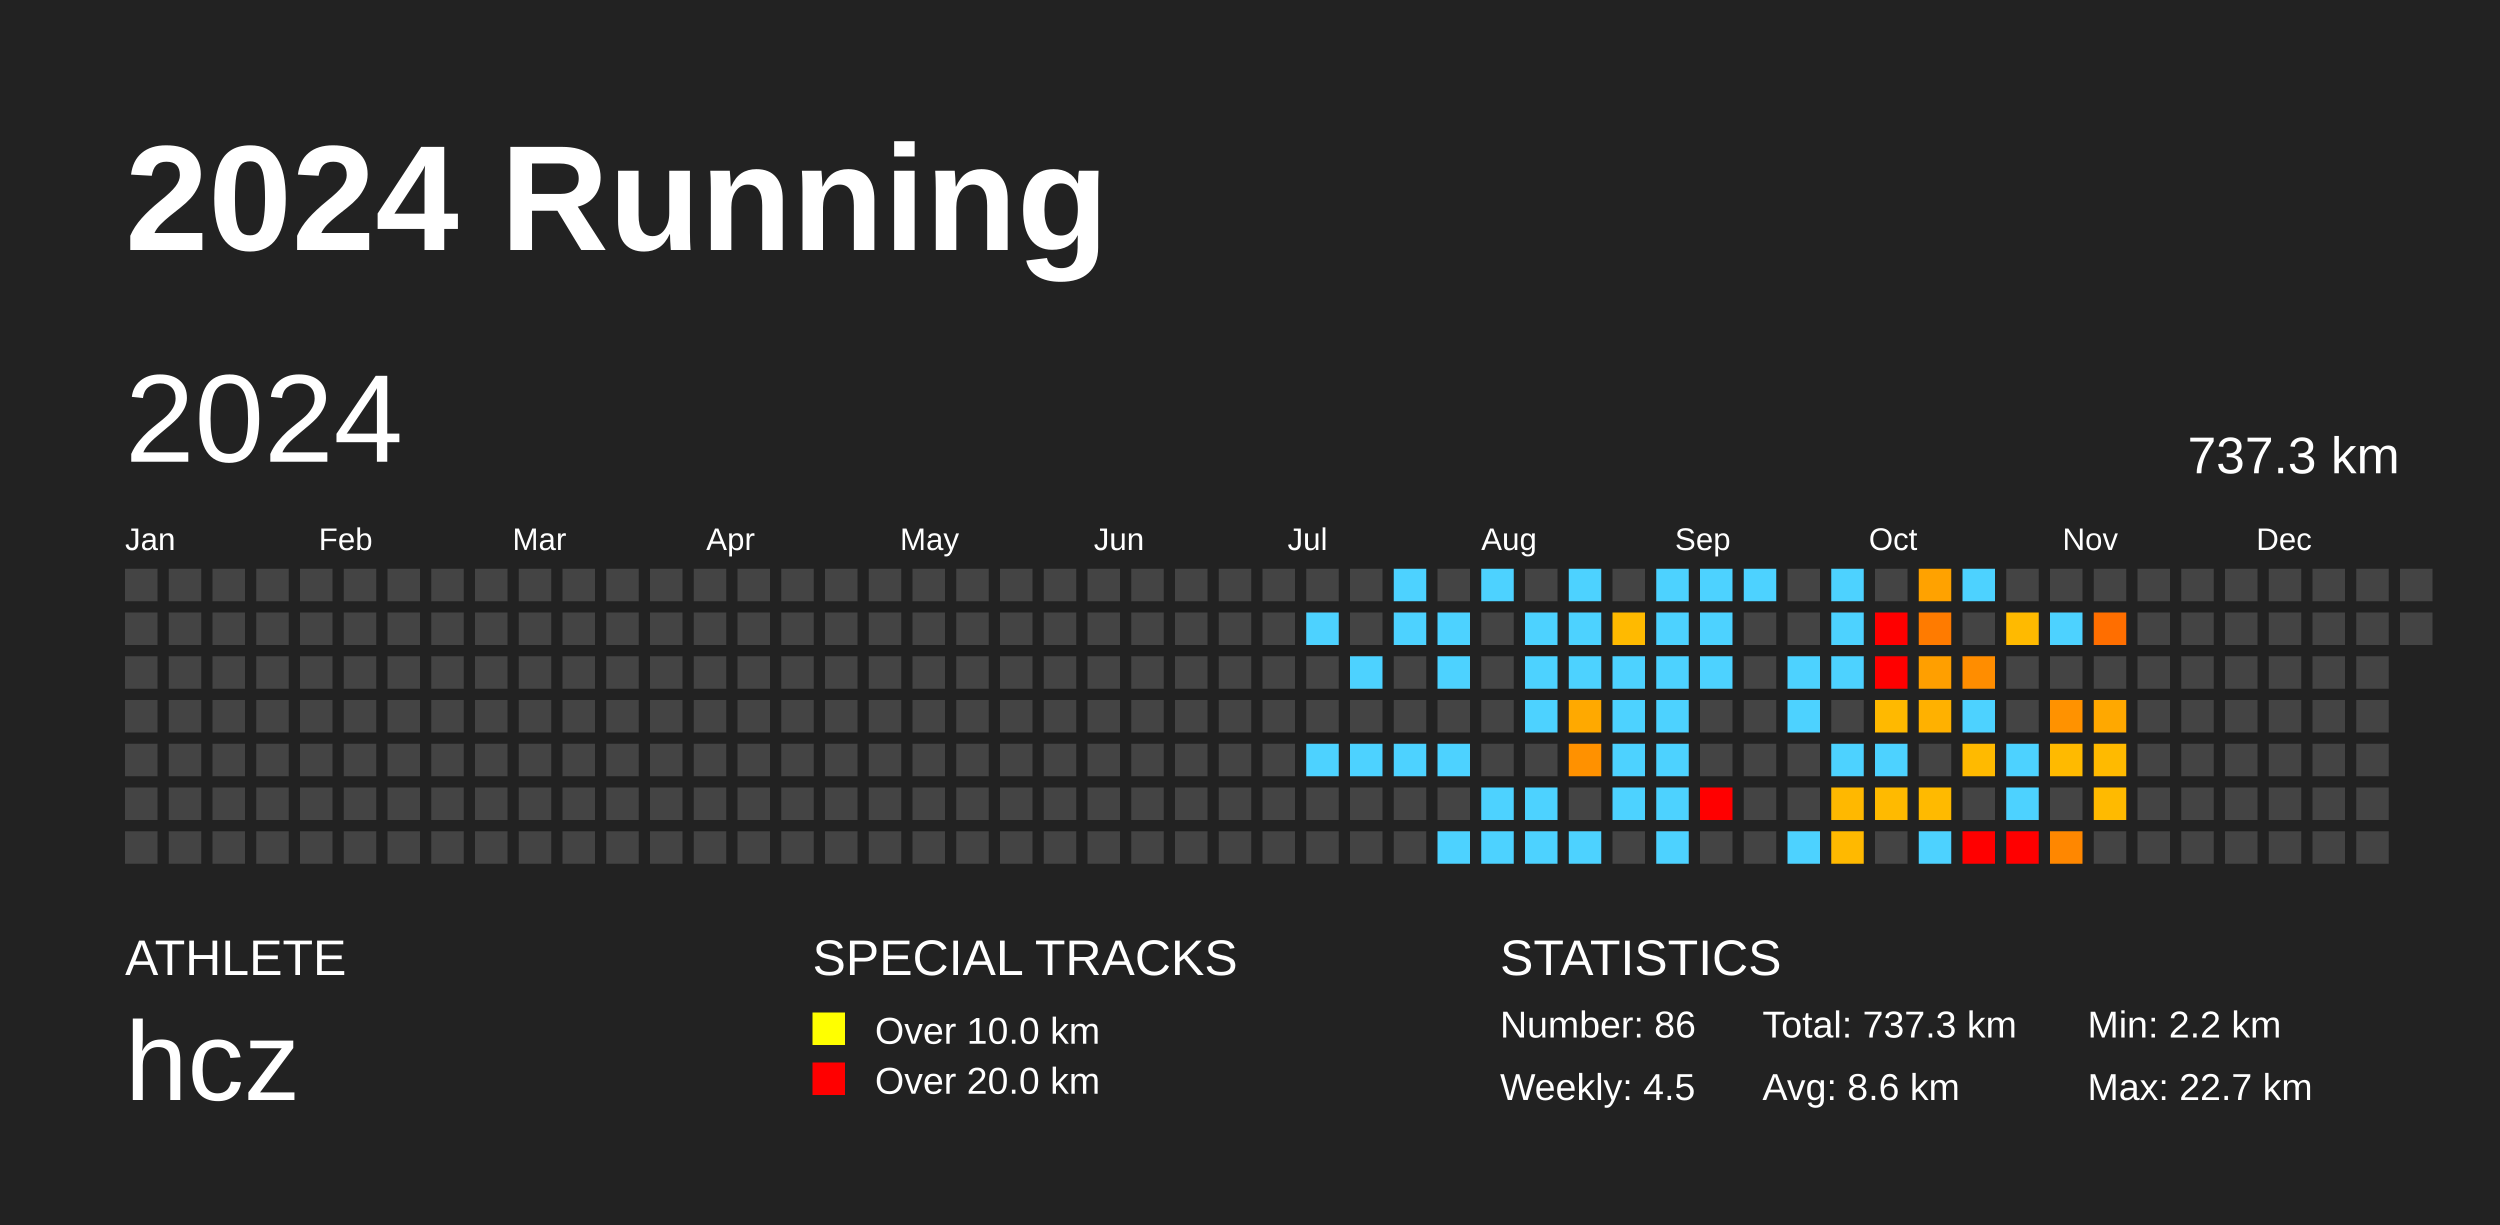
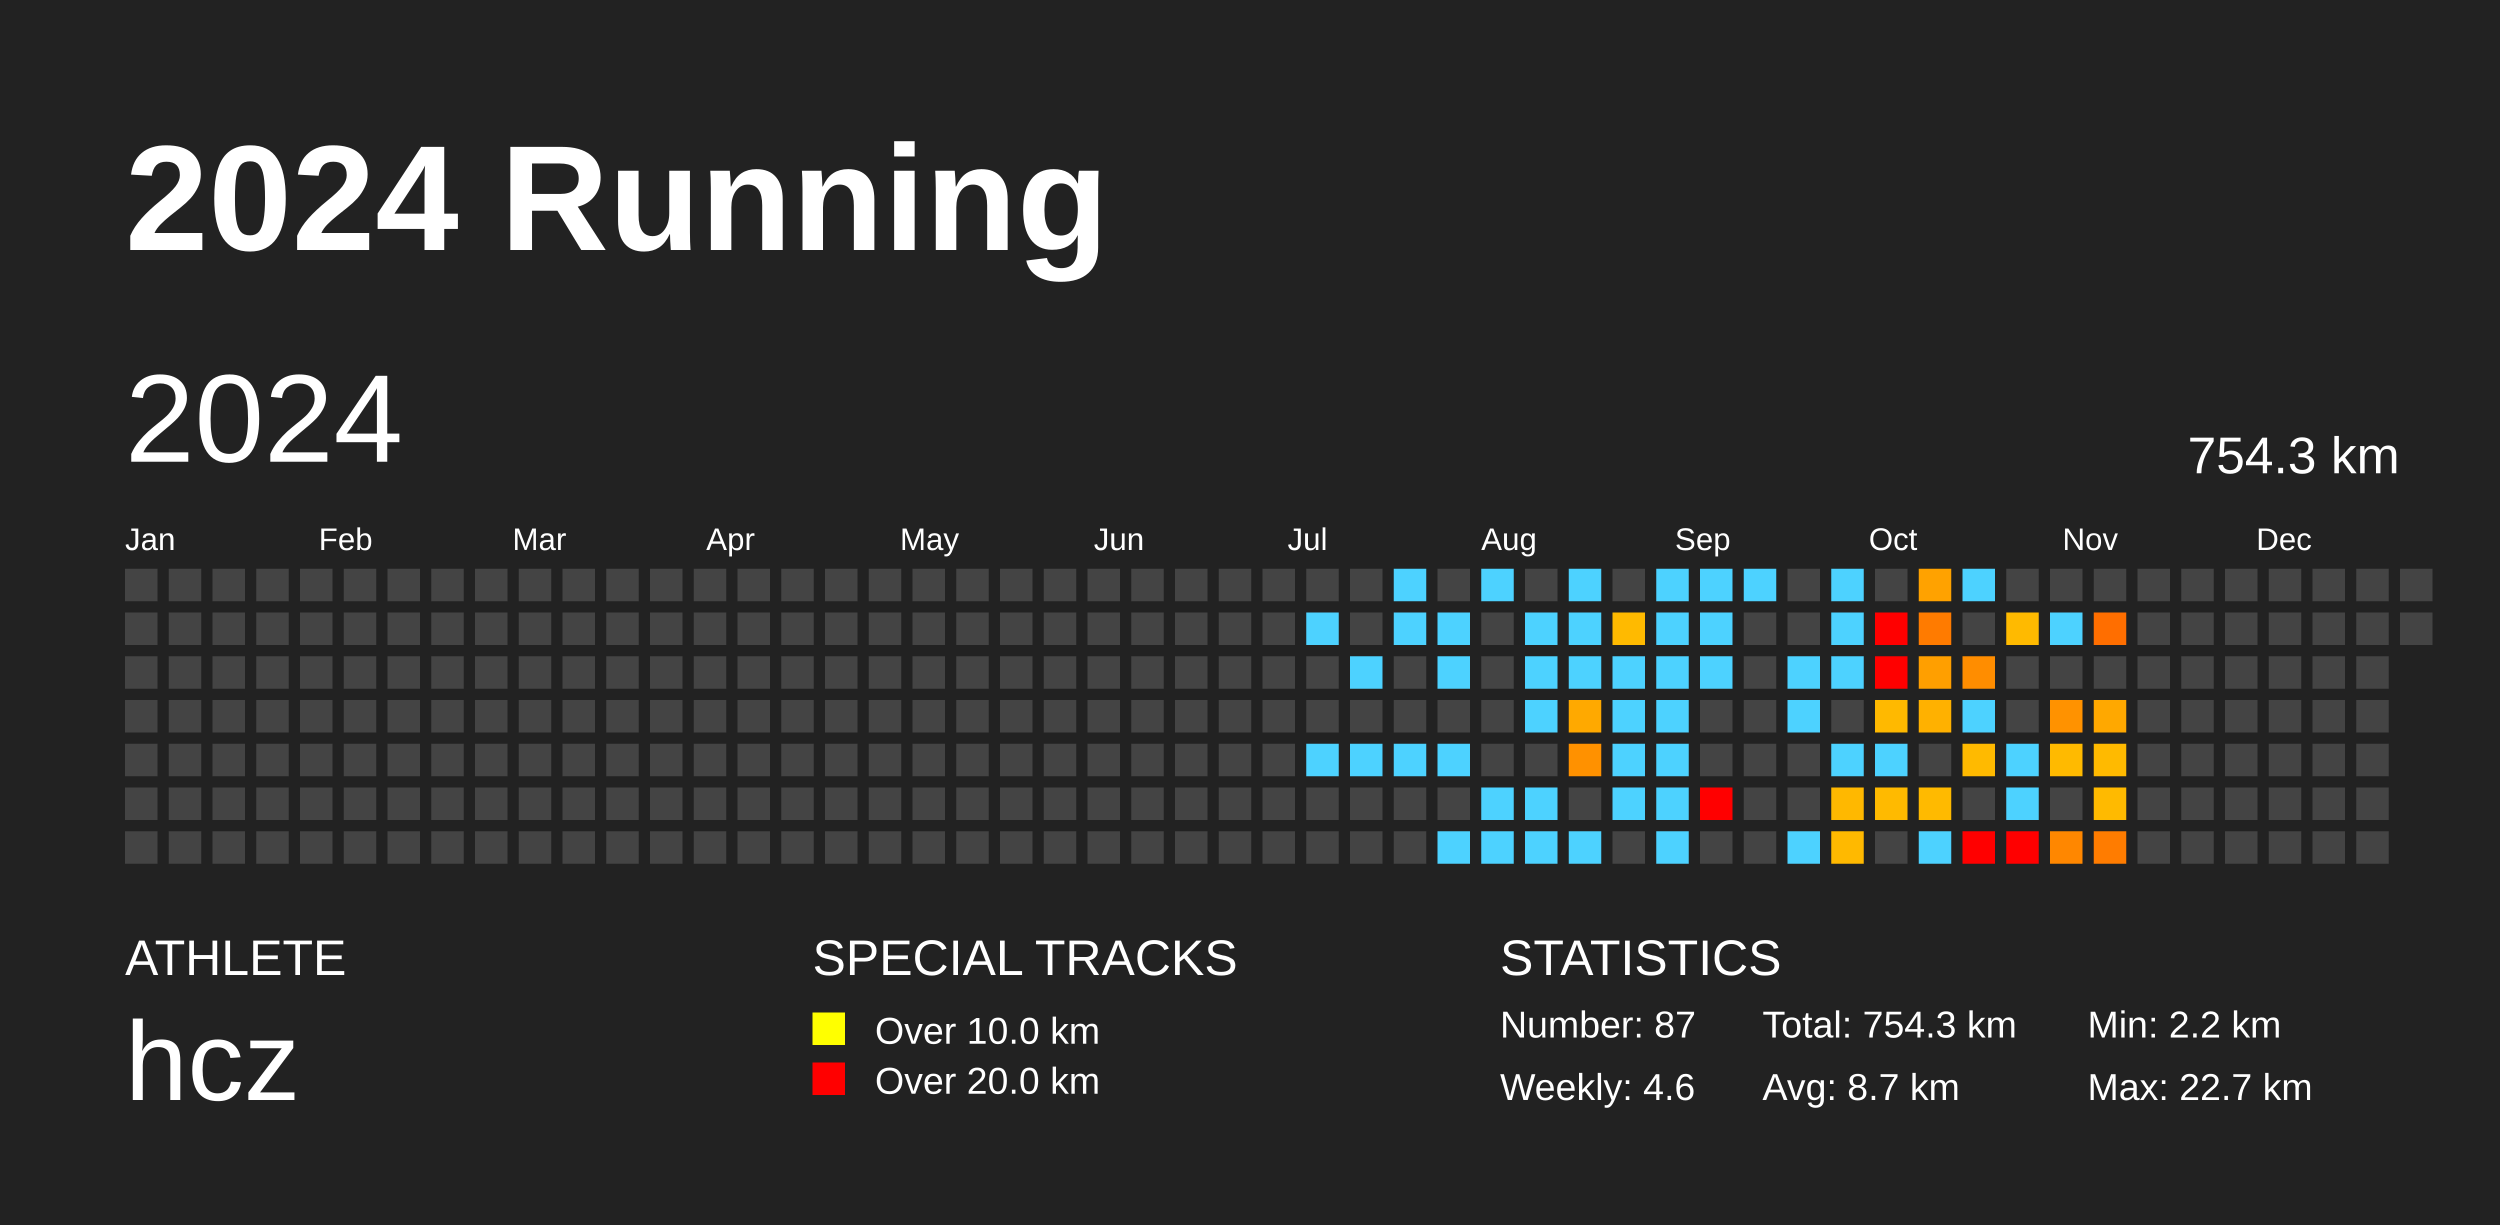
<svg xmlns="http://www.w3.org/2000/svg" baseProfile="full" height="98mm" version="1.1" viewBox="0,0,200,98" width="200mm">
  <defs />
  <rect fill="#222222" height="98" width="200" x="0" y="0" />
  <text fill="#FFFFFF" style="font-size:12px; font-family:Arial; font-weight:bold;" x="10" y="20">2024 Running</text>
  <text fill="#FFFFFF" style="font-size:4px; font-family:Arial" x="10" y="78">ATHLETE</text>
  <text fill="#FFFFFF" style="font-size:9px; font-family:Arial" x="10" y="88">hcz</text>
  <text fill="#FFFFFF" style="font-size:4px; font-family:Arial" x="65" y="78">SPECIAL TRACKS</text>
  <rect fill="yellow" height="2.6" width="2.6" x="65" y="81" />
  <text fill="#FFFFFF" style="font-size:3px; font-family:Arial" x="70" y="83.5">Over 10.0 km</text>
  <rect fill="red" height="2.6" width="2.6" x="65" y="85" />
  <text fill="#FFFFFF" style="font-size:3px; font-family:Arial" x="70" y="87.5">Over 20.0 km</text>
  <text fill="#FFFFFF" style="font-size:4px; font-family:Arial" x="120" y="78">STATISTICS</text>
-   <text fill="#FFFFFF" style="font-size:3px; font-family:Arial" x="120" y="83">Number: 86</text>
-   <text fill="#FFFFFF" style="font-size:3px; font-family:Arial" x="120" y="88">Weekly: 4.5</text>
-   <text fill="#FFFFFF" style="font-size:3px; font-family:Arial" x="141" y="83">Total: 737.3 km</text>
-   <text fill="#FFFFFF" style="font-size:3px; font-family:Arial" x="141" y="88">Avg: 8.6 km</text>
+   <text fill="#FFFFFF" style="font-size:3px; font-family:Arial" x="120" y="83">Number: 87</text>
+   <text fill="#FFFFFF" style="font-size:3px; font-family:Arial" x="120" y="88">Weekly: 4.6</text>
+   <text fill="#FFFFFF" style="font-size:3px; font-family:Arial" x="141" y="83">Total: 754.3 km</text>
+   <text fill="#FFFFFF" style="font-size:3px; font-family:Arial" x="141" y="88">Avg: 8.7 km</text>
  <text fill="#FFFFFF" style="font-size:3px; font-family:Arial" x="167" y="83">Min: 2.2 km</text>
  <text fill="#FFFFFF" style="font-size:3px; font-family:Arial" x="167" y="88">Max: 22.7 km</text>
  <text dominant-baseline="hanging" fill="#FFFFFF" style="font-size:10.0px; font-family:Arial;" x="10" y="30">2024</text>
-   <text dominant-baseline="hanging" fill="#FFFFFF" style="font-size:4.125px; font-family:Arial;" x="175" y="35">737.3 km</text>
+   <text dominant-baseline="hanging" fill="#FFFFFF" style="font-size:4.125px; font-family:Arial;" x="175" y="35">754.3 km</text>
  <text fill="#FFFFFF" style="font-size:2.5px; font-family:Arial" x="10.0" y="44">Jan</text>
  <text fill="#FFFFFF" style="font-size:2.5px; font-family:Arial" x="25.5" y="44">Feb</text>
  <text fill="#FFFFFF" style="font-size:2.5px; font-family:Arial" x="41.0" y="44">Mar</text>
  <text fill="#FFFFFF" style="font-size:2.5px; font-family:Arial" x="56.5" y="44">Apr</text>
  <text fill="#FFFFFF" style="font-size:2.5px; font-family:Arial" x="72.0" y="44">May</text>
  <text fill="#FFFFFF" style="font-size:2.5px; font-family:Arial" x="87.5" y="44">Jun</text>
  <text fill="#FFFFFF" style="font-size:2.5px; font-family:Arial" x="103.0" y="44">Jul</text>
  <text fill="#FFFFFF" style="font-size:2.5px; font-family:Arial" x="118.5" y="44">Aug</text>
  <text fill="#FFFFFF" style="font-size:2.5px; font-family:Arial" x="134.0" y="44">Sep</text>
  <text fill="#FFFFFF" style="font-size:2.5px; font-family:Arial" x="149.5" y="44">Oct</text>
  <text fill="#FFFFFF" style="font-size:2.5px; font-family:Arial" x="165.0" y="44">Nov</text>
  <text fill="#FFFFFF" style="font-size:2.5px; font-family:Arial" x="180.5" y="44">Dec</text>
  <rect fill="#444444" height="2.6" width="2.6" x="10.0" y="45.5" />
  <rect fill="#444444" height="2.6" width="2.6" x="10.0" y="49.0" />
  <rect fill="#444444" height="2.6" width="2.6" x="10.0" y="52.5" />
  <rect fill="#444444" height="2.6" width="2.6" x="10.0" y="56.0" />
  <rect fill="#444444" height="2.6" width="2.6" x="10.0" y="59.5" />
  <rect fill="#444444" height="2.6" width="2.6" x="10.0" y="63.0" />
  <rect fill="#444444" height="2.6" width="2.6" x="10.0" y="66.5" />
  <rect fill="#444444" height="2.6" width="2.6" x="13.5" y="45.5" />
  <rect fill="#444444" height="2.6" width="2.6" x="13.5" y="49.0" />
  <rect fill="#444444" height="2.6" width="2.6" x="13.5" y="52.5" />
  <rect fill="#444444" height="2.6" width="2.6" x="13.5" y="56.0" />
  <rect fill="#444444" height="2.6" width="2.6" x="13.5" y="59.5" />
  <rect fill="#444444" height="2.6" width="2.6" x="13.5" y="63.0" />
  <rect fill="#444444" height="2.6" width="2.6" x="13.5" y="66.5" />
  <rect fill="#444444" height="2.6" width="2.6" x="17.0" y="45.5" />
  <rect fill="#444444" height="2.6" width="2.6" x="17.0" y="49.0" />
  <rect fill="#444444" height="2.6" width="2.6" x="17.0" y="52.5" />
  <rect fill="#444444" height="2.6" width="2.6" x="17.0" y="56.0" />
  <rect fill="#444444" height="2.6" width="2.6" x="17.0" y="59.5" />
  <rect fill="#444444" height="2.6" width="2.6" x="17.0" y="63.0" />
  <rect fill="#444444" height="2.6" width="2.6" x="17.0" y="66.5" />
  <rect fill="#444444" height="2.6" width="2.6" x="20.5" y="45.5" />
  <rect fill="#444444" height="2.6" width="2.6" x="20.5" y="49.0" />
  <rect fill="#444444" height="2.6" width="2.6" x="20.5" y="52.5" />
  <rect fill="#444444" height="2.6" width="2.6" x="20.5" y="56.0" />
  <rect fill="#444444" height="2.6" width="2.6" x="20.5" y="59.5" />
  <rect fill="#444444" height="2.6" width="2.6" x="20.5" y="63.0" />
  <rect fill="#444444" height="2.6" width="2.6" x="20.5" y="66.5" />
  <rect fill="#444444" height="2.6" width="2.6" x="24.0" y="45.5" />
  <rect fill="#444444" height="2.6" width="2.6" x="24.0" y="49.0" />
  <rect fill="#444444" height="2.6" width="2.6" x="24.0" y="52.5" />
  <rect fill="#444444" height="2.6" width="2.6" x="24.0" y="56.0" />
  <rect fill="#444444" height="2.6" width="2.6" x="24.0" y="59.5" />
  <rect fill="#444444" height="2.6" width="2.6" x="24.0" y="63.0" />
  <rect fill="#444444" height="2.6" width="2.6" x="24.0" y="66.5" />
  <rect fill="#444444" height="2.6" width="2.6" x="27.5" y="45.5" />
  <rect fill="#444444" height="2.6" width="2.6" x="27.5" y="49.0" />
  <rect fill="#444444" height="2.6" width="2.6" x="27.5" y="52.5" />
  <rect fill="#444444" height="2.6" width="2.6" x="27.5" y="56.0" />
  <rect fill="#444444" height="2.6" width="2.6" x="27.5" y="59.5" />
  <rect fill="#444444" height="2.6" width="2.6" x="27.5" y="63.0" />
  <rect fill="#444444" height="2.6" width="2.6" x="27.5" y="66.5" />
  <rect fill="#444444" height="2.6" width="2.6" x="31.0" y="45.5" />
  <rect fill="#444444" height="2.6" width="2.6" x="31.0" y="49.0" />
  <rect fill="#444444" height="2.6" width="2.6" x="31.0" y="52.5" />
  <rect fill="#444444" height="2.6" width="2.6" x="31.0" y="56.0" />
  <rect fill="#444444" height="2.6" width="2.6" x="31.0" y="59.5" />
  <rect fill="#444444" height="2.6" width="2.6" x="31.0" y="63.0" />
  <rect fill="#444444" height="2.6" width="2.6" x="31.0" y="66.5" />
  <rect fill="#444444" height="2.6" width="2.6" x="34.5" y="45.5" />
  <rect fill="#444444" height="2.6" width="2.6" x="34.5" y="49.0" />
  <rect fill="#444444" height="2.6" width="2.6" x="34.5" y="52.5" />
  <rect fill="#444444" height="2.6" width="2.6" x="34.5" y="56.0" />
  <rect fill="#444444" height="2.6" width="2.6" x="34.5" y="59.5" />
  <rect fill="#444444" height="2.6" width="2.6" x="34.5" y="63.0" />
  <rect fill="#444444" height="2.6" width="2.6" x="34.5" y="66.5" />
  <rect fill="#444444" height="2.6" width="2.6" x="38.0" y="45.5" />
  <rect fill="#444444" height="2.6" width="2.6" x="38.0" y="49.0" />
  <rect fill="#444444" height="2.6" width="2.6" x="38.0" y="52.5" />
  <rect fill="#444444" height="2.6" width="2.6" x="38.0" y="56.0" />
  <rect fill="#444444" height="2.6" width="2.6" x="38.0" y="59.5" />
  <rect fill="#444444" height="2.6" width="2.6" x="38.0" y="63.0" />
  <rect fill="#444444" height="2.6" width="2.6" x="38.0" y="66.5" />
  <rect fill="#444444" height="2.6" width="2.6" x="41.5" y="45.5" />
  <rect fill="#444444" height="2.6" width="2.6" x="41.5" y="49.0" />
  <rect fill="#444444" height="2.6" width="2.6" x="41.5" y="52.5" />
  <rect fill="#444444" height="2.6" width="2.6" x="41.5" y="56.0" />
  <rect fill="#444444" height="2.6" width="2.6" x="41.5" y="59.5" />
  <rect fill="#444444" height="2.6" width="2.6" x="41.5" y="63.0" />
  <rect fill="#444444" height="2.6" width="2.6" x="41.5" y="66.5" />
  <rect fill="#444444" height="2.6" width="2.6" x="45.0" y="45.5" />
  <rect fill="#444444" height="2.6" width="2.6" x="45.0" y="49.0" />
  <rect fill="#444444" height="2.6" width="2.6" x="45.0" y="52.5" />
  <rect fill="#444444" height="2.6" width="2.6" x="45.0" y="56.0" />
  <rect fill="#444444" height="2.6" width="2.6" x="45.0" y="59.5" />
  <rect fill="#444444" height="2.6" width="2.6" x="45.0" y="63.0" />
  <rect fill="#444444" height="2.6" width="2.6" x="45.0" y="66.5" />
  <rect fill="#444444" height="2.6" width="2.6" x="48.5" y="45.5" />
  <rect fill="#444444" height="2.6" width="2.6" x="48.5" y="49.0" />
  <rect fill="#444444" height="2.6" width="2.6" x="48.5" y="52.5" />
  <rect fill="#444444" height="2.6" width="2.6" x="48.5" y="56.0" />
  <rect fill="#444444" height="2.6" width="2.6" x="48.5" y="59.5" />
  <rect fill="#444444" height="2.6" width="2.6" x="48.5" y="63.0" />
  <rect fill="#444444" height="2.6" width="2.6" x="48.5" y="66.5" />
  <rect fill="#444444" height="2.6" width="2.6" x="52.0" y="45.5" />
  <rect fill="#444444" height="2.6" width="2.6" x="52.0" y="49.0" />
  <rect fill="#444444" height="2.6" width="2.6" x="52.0" y="52.5" />
  <rect fill="#444444" height="2.6" width="2.6" x="52.0" y="56.0" />
  <rect fill="#444444" height="2.6" width="2.6" x="52.0" y="59.5" />
  <rect fill="#444444" height="2.6" width="2.6" x="52.0" y="63.0" />
  <rect fill="#444444" height="2.6" width="2.6" x="52.0" y="66.5" />
  <rect fill="#444444" height="2.6" width="2.6" x="55.5" y="45.5" />
  <rect fill="#444444" height="2.6" width="2.6" x="55.5" y="49.0" />
  <rect fill="#444444" height="2.6" width="2.6" x="55.5" y="52.5" />
  <rect fill="#444444" height="2.6" width="2.6" x="55.5" y="56.0" />
  <rect fill="#444444" height="2.6" width="2.6" x="55.5" y="59.5" />
  <rect fill="#444444" height="2.6" width="2.6" x="55.5" y="63.0" />
  <rect fill="#444444" height="2.6" width="2.6" x="55.5" y="66.5" />
  <rect fill="#444444" height="2.6" width="2.6" x="59.0" y="45.5" />
  <rect fill="#444444" height="2.6" width="2.6" x="59.0" y="49.0" />
  <rect fill="#444444" height="2.6" width="2.6" x="59.0" y="52.5" />
  <rect fill="#444444" height="2.6" width="2.6" x="59.0" y="56.0" />
  <rect fill="#444444" height="2.6" width="2.6" x="59.0" y="59.5" />
  <rect fill="#444444" height="2.6" width="2.6" x="59.0" y="63.0" />
  <rect fill="#444444" height="2.6" width="2.6" x="59.0" y="66.5" />
  <rect fill="#444444" height="2.6" width="2.6" x="62.5" y="45.5" />
  <rect fill="#444444" height="2.6" width="2.6" x="62.5" y="49.0" />
  <rect fill="#444444" height="2.6" width="2.6" x="62.5" y="52.5" />
  <rect fill="#444444" height="2.6" width="2.6" x="62.5" y="56.0" />
  <rect fill="#444444" height="2.6" width="2.6" x="62.5" y="59.5" />
  <rect fill="#444444" height="2.6" width="2.6" x="62.5" y="63.0" />
  <rect fill="#444444" height="2.6" width="2.6" x="62.5" y="66.5" />
  <rect fill="#444444" height="2.6" width="2.6" x="66.0" y="45.5" />
  <rect fill="#444444" height="2.6" width="2.6" x="66.0" y="49.0" />
  <rect fill="#444444" height="2.6" width="2.6" x="66.0" y="52.5" />
  <rect fill="#444444" height="2.6" width="2.6" x="66.0" y="56.0" />
  <rect fill="#444444" height="2.6" width="2.6" x="66.0" y="59.5" />
  <rect fill="#444444" height="2.6" width="2.6" x="66.0" y="63.0" />
  <rect fill="#444444" height="2.6" width="2.6" x="66.0" y="66.5" />
  <rect fill="#444444" height="2.6" width="2.6" x="69.5" y="45.5" />
  <rect fill="#444444" height="2.6" width="2.6" x="69.5" y="49.0" />
  <rect fill="#444444" height="2.6" width="2.6" x="69.5" y="52.5" />
  <rect fill="#444444" height="2.6" width="2.6" x="69.5" y="56.0" />
  <rect fill="#444444" height="2.6" width="2.6" x="69.5" y="59.5" />
  <rect fill="#444444" height="2.6" width="2.6" x="69.5" y="63.0" />
  <rect fill="#444444" height="2.6" width="2.6" x="69.5" y="66.5" />
  <rect fill="#444444" height="2.6" width="2.6" x="73.0" y="45.5" />
  <rect fill="#444444" height="2.6" width="2.6" x="73.0" y="49.0" />
  <rect fill="#444444" height="2.6" width="2.6" x="73.0" y="52.5" />
  <rect fill="#444444" height="2.6" width="2.6" x="73.0" y="56.0" />
  <rect fill="#444444" height="2.6" width="2.6" x="73.0" y="59.5" />
  <rect fill="#444444" height="2.6" width="2.6" x="73.0" y="63.0" />
  <rect fill="#444444" height="2.6" width="2.6" x="73.0" y="66.5" />
  <rect fill="#444444" height="2.6" width="2.6" x="76.5" y="45.5" />
  <rect fill="#444444" height="2.6" width="2.6" x="76.5" y="49.0" />
  <rect fill="#444444" height="2.6" width="2.6" x="76.5" y="52.5" />
  <rect fill="#444444" height="2.6" width="2.6" x="76.5" y="56.0" />
  <rect fill="#444444" height="2.6" width="2.6" x="76.5" y="59.5" />
  <rect fill="#444444" height="2.6" width="2.6" x="76.5" y="63.0" />
  <rect fill="#444444" height="2.6" width="2.6" x="76.5" y="66.5" />
  <rect fill="#444444" height="2.6" width="2.6" x="80.0" y="45.5" />
  <rect fill="#444444" height="2.6" width="2.6" x="80.0" y="49.0" />
  <rect fill="#444444" height="2.6" width="2.6" x="80.0" y="52.5" />
  <rect fill="#444444" height="2.6" width="2.6" x="80.0" y="56.0" />
  <rect fill="#444444" height="2.6" width="2.6" x="80.0" y="59.5" />
  <rect fill="#444444" height="2.6" width="2.6" x="80.0" y="63.0" />
  <rect fill="#444444" height="2.6" width="2.6" x="80.0" y="66.5" />
  <rect fill="#444444" height="2.6" width="2.6" x="83.5" y="45.5" />
  <rect fill="#444444" height="2.6" width="2.6" x="83.5" y="49.0" />
  <rect fill="#444444" height="2.6" width="2.6" x="83.5" y="52.5" />
  <rect fill="#444444" height="2.6" width="2.6" x="83.5" y="56.0" />
  <rect fill="#444444" height="2.6" width="2.6" x="83.5" y="59.5" />
  <rect fill="#444444" height="2.6" width="2.6" x="83.5" y="63.0" />
  <rect fill="#444444" height="2.6" width="2.6" x="83.5" y="66.5" />
  <rect fill="#444444" height="2.6" width="2.6" x="87.0" y="45.5" />
  <rect fill="#444444" height="2.6" width="2.6" x="87.0" y="49.0" />
  <rect fill="#444444" height="2.6" width="2.6" x="87.0" y="52.5" />
  <rect fill="#444444" height="2.6" width="2.6" x="87.0" y="56.0" />
  <rect fill="#444444" height="2.6" width="2.6" x="87.0" y="59.5" />
  <rect fill="#444444" height="2.6" width="2.6" x="87.0" y="63.0" />
  <rect fill="#444444" height="2.6" width="2.6" x="87.0" y="66.5" />
  <rect fill="#444444" height="2.6" width="2.6" x="90.5" y="45.5" />
  <rect fill="#444444" height="2.6" width="2.6" x="90.5" y="49.0" />
  <rect fill="#444444" height="2.6" width="2.6" x="90.5" y="52.5" />
  <rect fill="#444444" height="2.6" width="2.6" x="90.5" y="56.0" />
  <rect fill="#444444" height="2.6" width="2.6" x="90.5" y="59.5" />
  <rect fill="#444444" height="2.6" width="2.6" x="90.5" y="63.0" />
  <rect fill="#444444" height="2.6" width="2.6" x="90.5" y="66.5" />
  <rect fill="#444444" height="2.6" width="2.6" x="94.0" y="45.5" />
  <rect fill="#444444" height="2.6" width="2.6" x="94.0" y="49.0" />
  <rect fill="#444444" height="2.6" width="2.6" x="94.0" y="52.5" />
  <rect fill="#444444" height="2.6" width="2.6" x="94.0" y="56.0" />
  <rect fill="#444444" height="2.6" width="2.6" x="94.0" y="59.5" />
  <rect fill="#444444" height="2.6" width="2.6" x="94.0" y="63.0" />
  <rect fill="#444444" height="2.6" width="2.6" x="94.0" y="66.5" />
  <rect fill="#444444" height="2.6" width="2.6" x="97.5" y="45.5" />
  <rect fill="#444444" height="2.6" width="2.6" x="97.5" y="49.0" />
  <rect fill="#444444" height="2.6" width="2.6" x="97.5" y="52.5" />
  <rect fill="#444444" height="2.6" width="2.6" x="97.5" y="56.0" />
  <rect fill="#444444" height="2.6" width="2.6" x="97.5" y="59.5" />
  <rect fill="#444444" height="2.6" width="2.6" x="97.5" y="63.0" />
  <rect fill="#444444" height="2.6" width="2.6" x="97.5" y="66.5" />
  <rect fill="#444444" height="2.6" width="2.6" x="101.0" y="45.5" />
  <rect fill="#444444" height="2.6" width="2.6" x="101.0" y="49.0" />
  <rect fill="#444444" height="2.6" width="2.6" x="101.0" y="52.5" />
  <rect fill="#444444" height="2.6" width="2.6" x="101.0" y="56.0" />
  <rect fill="#444444" height="2.6" width="2.6" x="101.0" y="59.5" />
  <rect fill="#444444" height="2.6" width="2.6" x="101.0" y="63.0" />
  <rect fill="#444444" height="2.6" width="2.6" x="101.0" y="66.5" />
  <rect fill="#444444" height="2.6" width="2.6" x="104.5" y="45.5" />
  <rect fill="#4dd2ff" height="2.6" width="2.6" x="104.5" y="49.0" />
  <rect fill="#444444" height="2.6" width="2.6" x="104.5" y="52.5" />
  <rect fill="#444444" height="2.6" width="2.6" x="104.5" y="56.0" />
  <rect fill="#4dd2ff" height="2.6" width="2.6" x="104.5" y="59.5" />
  <rect fill="#444444" height="2.6" width="2.6" x="104.5" y="63.0" />
  <rect fill="#444444" height="2.6" width="2.6" x="104.5" y="66.5" />
  <rect fill="#444444" height="2.6" width="2.6" x="108.0" y="45.5" />
  <rect fill="#444444" height="2.6" width="2.6" x="108.0" y="49.0" />
  <rect fill="#4dd2ff" height="2.6" width="2.6" x="108.0" y="52.5" />
  <rect fill="#444444" height="2.6" width="2.6" x="108.0" y="56.0" />
  <rect fill="#4dd2ff" height="2.6" width="2.6" x="108.0" y="59.5" />
  <rect fill="#444444" height="2.6" width="2.6" x="108.0" y="63.0" />
  <rect fill="#444444" height="2.6" width="2.6" x="108.0" y="66.5" />
  <rect fill="#4dd2ff" height="2.6" width="2.6" x="111.5" y="45.5" />
  <rect fill="#4dd2ff" height="2.6" width="2.6" x="111.5" y="49.0" />
  <rect fill="#444444" height="2.6" width="2.6" x="111.5" y="52.5" />
  <rect fill="#444444" height="2.6" width="2.6" x="111.5" y="56.0" />
  <rect fill="#4dd2ff" height="2.6" width="2.6" x="111.5" y="59.5" />
  <rect fill="#444444" height="2.6" width="2.6" x="111.5" y="63.0" />
  <rect fill="#444444" height="2.6" width="2.6" x="111.5" y="66.5" />
  <rect fill="#444444" height="2.6" width="2.6" x="115.0" y="45.5" />
  <rect fill="#4dd2ff" height="2.6" width="2.6" x="115.0" y="49.0" />
  <rect fill="#4dd2ff" height="2.6" width="2.6" x="115.0" y="52.5" />
  <rect fill="#444444" height="2.6" width="2.6" x="115.0" y="56.0" />
  <rect fill="#4dd2ff" height="2.6" width="2.6" x="115.0" y="59.5" />
  <rect fill="#444444" height="2.6" width="2.6" x="115.0" y="63.0" />
  <rect fill="#4dd2ff" height="2.6" width="2.6" x="115.0" y="66.5" />
  <rect fill="#4dd2ff" height="2.6" width="2.6" x="118.5" y="45.5" />
  <rect fill="#444444" height="2.6" width="2.6" x="118.5" y="49.0" />
  <rect fill="#444444" height="2.6" width="2.6" x="118.5" y="52.5" />
  <rect fill="#444444" height="2.6" width="2.6" x="118.5" y="56.0" />
  <rect fill="#444444" height="2.6" width="2.6" x="118.5" y="59.5" />
  <rect fill="#4dd2ff" height="2.6" width="2.6" x="118.5" y="63.0" />
  <rect fill="#4dd2ff" height="2.6" width="2.6" x="118.5" y="66.5" />
  <rect fill="#444444" height="2.6" width="2.6" x="122.0" y="45.5" />
  <rect fill="#4dd2ff" height="2.6" width="2.6" x="122.0" y="49.0" />
  <rect fill="#4dd2ff" height="2.6" width="2.6" x="122.0" y="52.5" />
  <rect fill="#4dd2ff" height="2.6" width="2.6" x="122.0" y="56.0" />
  <rect fill="#444444" height="2.6" width="2.6" x="122.0" y="59.5" />
  <rect fill="#4dd2ff" height="2.6" width="2.6" x="122.0" y="63.0" />
  <rect fill="#4dd2ff" height="2.6" width="2.6" x="122.0" y="66.5" />
  <rect fill="#4dd2ff" height="2.6" width="2.6" x="125.5" y="45.5" />
  <rect fill="#4dd2ff" height="2.6" width="2.6" x="125.5" y="49.0" />
  <rect fill="#4dd2ff" height="2.6" width="2.6" x="125.5" y="52.5" />
  <rect fill="#ffa900" height="2.6" width="2.6" x="125.5" y="56.0" />
  <rect fill="#ff9100" height="2.6" width="2.6" x="125.5" y="59.5" />
  <rect fill="#444444" height="2.6" width="2.6" x="125.5" y="63.0" />
  <rect fill="#4dd2ff" height="2.6" width="2.6" x="125.5" y="66.5" />
  <rect fill="#444444" height="2.6" width="2.6" x="129.0" y="45.5" />
  <rect fill="#ffba00" height="2.6" width="2.6" x="129.0" y="49.0" />
  <rect fill="#4dd2ff" height="2.6" width="2.6" x="129.0" y="52.5" />
  <rect fill="#4dd2ff" height="2.6" width="2.6" x="129.0" y="56.0" />
  <rect fill="#4dd2ff" height="2.6" width="2.6" x="129.0" y="59.5" />
  <rect fill="#4dd2ff" height="2.6" width="2.6" x="129.0" y="63.0" />
  <rect fill="#444444" height="2.6" width="2.6" x="129.0" y="66.5" />
  <rect fill="#4dd2ff" height="2.6" width="2.6" x="132.5" y="45.5" />
  <rect fill="#4dd2ff" height="2.6" width="2.6" x="132.5" y="49.0" />
  <rect fill="#4dd2ff" height="2.6" width="2.6" x="132.5" y="52.5" />
  <rect fill="#4dd2ff" height="2.6" width="2.6" x="132.5" y="56.0" />
  <rect fill="#4dd2ff" height="2.6" width="2.6" x="132.5" y="59.5" />
  <rect fill="#4dd2ff" height="2.6" width="2.6" x="132.5" y="63.0" />
  <rect fill="#4dd2ff" height="2.6" width="2.6" x="132.5" y="66.5" />
  <rect fill="#4dd2ff" height="2.6" width="2.6" x="136.0" y="45.5" />
  <rect fill="#4dd2ff" height="2.6" width="2.6" x="136.0" y="49.0" />
  <rect fill="#4dd2ff" height="2.6" width="2.6" x="136.0" y="52.5" />
  <rect fill="#444444" height="2.6" width="2.6" x="136.0" y="56.0" />
  <rect fill="#444444" height="2.6" width="2.6" x="136.0" y="59.5" />
  <rect fill="red" height="2.6" width="2.6" x="136.0" y="63.0" />
  <rect fill="#444444" height="2.6" width="2.6" x="136.0" y="66.5" />
  <rect fill="#4dd2ff" height="2.6" width="2.6" x="139.5" y="45.5" />
  <rect fill="#444444" height="2.6" width="2.6" x="139.5" y="49.0" />
  <rect fill="#444444" height="2.6" width="2.6" x="139.5" y="52.5" />
  <rect fill="#444444" height="2.6" width="2.6" x="139.5" y="56.0" />
  <rect fill="#444444" height="2.6" width="2.6" x="139.5" y="59.5" />
  <rect fill="#444444" height="2.6" width="2.6" x="139.5" y="63.0" />
  <rect fill="#444444" height="2.6" width="2.6" x="139.5" y="66.5" />
  <rect fill="#444444" height="2.6" width="2.6" x="143.0" y="45.5" />
  <rect fill="#444444" height="2.6" width="2.6" x="143.0" y="49.0" />
  <rect fill="#4dd2ff" height="2.6" width="2.6" x="143.0" y="52.5" />
  <rect fill="#4dd2ff" height="2.6" width="2.6" x="143.0" y="56.0" />
  <rect fill="#444444" height="2.6" width="2.6" x="143.0" y="59.5" />
  <rect fill="#444444" height="2.6" width="2.6" x="143.0" y="63.0" />
  <rect fill="#4dd2ff" height="2.6" width="2.6" x="143.0" y="66.5" />
  <rect fill="#4dd2ff" height="2.6" width="2.6" x="146.5" y="45.5" />
  <rect fill="#4dd2ff" height="2.6" width="2.6" x="146.5" y="49.0" />
  <rect fill="#4dd2ff" height="2.6" width="2.6" x="146.5" y="52.5" />
  <rect fill="#444444" height="2.6" width="2.6" x="146.5" y="56.0" />
  <rect fill="#4dd2ff" height="2.6" width="2.6" x="146.5" y="59.5" />
  <rect fill="#ffb800" height="2.6" width="2.6" x="146.5" y="63.0" />
  <rect fill="#ffb900" height="2.6" width="2.6" x="146.5" y="66.5" />
  <rect fill="#444444" height="2.6" width="2.6" x="150.0" y="45.5" />
  <rect fill="red" height="2.6" width="2.6" x="150.0" y="49.0" />
  <rect fill="red" height="2.6" width="2.6" x="150.0" y="52.5" />
  <rect fill="#ffb900" height="2.6" width="2.6" x="150.0" y="56.0" />
  <rect fill="#4dd2ff" height="2.6" width="2.6" x="150.0" y="59.5" />
  <rect fill="#ffba00" height="2.6" width="2.6" x="150.0" y="63.0" />
  <rect fill="#444444" height="2.6" width="2.6" x="150.0" y="66.5" />
  <rect fill="#ffa200" height="2.6" width="2.6" x="153.5" y="45.5" />
  <rect fill="#ff7b00" height="2.6" width="2.6" x="153.5" y="49.0" />
  <rect fill="#ff9f00" height="2.6" width="2.6" x="153.5" y="52.5" />
  <rect fill="#ffb100" height="2.6" width="2.6" x="153.5" y="56.0" />
  <rect fill="#444444" height="2.6" width="2.6" x="153.5" y="59.5" />
  <rect fill="#ffba00" height="2.6" width="2.6" x="153.5" y="63.0" />
  <rect fill="#4dd2ff" height="2.6" width="2.6" x="153.5" y="66.5" />
  <rect fill="#4dd2ff" height="2.6" width="2.6" x="157.0" y="45.5" />
  <rect fill="#444444" height="2.6" width="2.6" x="157.0" y="49.0" />
  <rect fill="#ff8d00" height="2.6" width="2.6" x="157.0" y="52.5" />
  <rect fill="#4dd2ff" height="2.6" width="2.6" x="157.0" y="56.0" />
  <rect fill="#ffba00" height="2.6" width="2.6" x="157.0" y="59.5" />
  <rect fill="#444444" height="2.6" width="2.6" x="157.0" y="63.0" />
  <rect fill="red" height="2.6" width="2.6" x="157.0" y="66.5" />
  <rect fill="#444444" height="2.6" width="2.6" x="160.5" y="45.5" />
  <rect fill="#ffba00" height="2.6" width="2.6" x="160.5" y="49.0" />
  <rect fill="#444444" height="2.6" width="2.6" x="160.5" y="52.5" />
  <rect fill="#444444" height="2.6" width="2.6" x="160.5" y="56.0" />
  <rect fill="#4dd2ff" height="2.6" width="2.6" x="160.5" y="59.5" />
  <rect fill="#4dd2ff" height="2.6" width="2.6" x="160.5" y="63.0" />
  <rect fill="red" height="2.6" width="2.6" x="160.5" y="66.5" />
  <rect fill="#444444" height="2.6" width="2.6" x="164.0" y="45.5" />
  <rect fill="#4dd2ff" height="2.6" width="2.6" x="164.0" y="49.0" />
  <rect fill="#444444" height="2.6" width="2.6" x="164.0" y="52.5" />
  <rect fill="#ff9200" height="2.6" width="2.6" x="164.0" y="56.0" />
  <rect fill="#ffba00" height="2.6" width="2.6" x="164.0" y="59.5" />
  <rect fill="#444444" height="2.6" width="2.6" x="164.0" y="63.0" />
  <rect fill="#ff8700" height="2.6" width="2.6" x="164.0" y="66.5" />
  <rect fill="#444444" height="2.6" width="2.6" x="167.5" y="45.5" />
  <rect fill="#ff6e00" height="2.6" width="2.6" x="167.5" y="49.0" />
  <rect fill="#444444" height="2.6" width="2.6" x="167.5" y="52.5" />
  <rect fill="#ffa800" height="2.6" width="2.6" x="167.5" y="56.0" />
  <rect fill="#ffba00" height="2.6" width="2.6" x="167.5" y="59.5" />
  <rect fill="#ffba00" height="2.6" width="2.6" x="167.5" y="63.0" />
-   <rect fill="#444444" height="2.6" width="2.6" x="167.5" y="66.5" />
+   <rect fill="#ff7c00" height="2.6" width="2.6" x="167.5" y="66.5" />
  <rect fill="#444444" height="2.6" width="2.6" x="171.0" y="45.5" />
  <rect fill="#444444" height="2.6" width="2.6" x="171.0" y="49.0" />
  <rect fill="#444444" height="2.6" width="2.6" x="171.0" y="52.5" />
  <rect fill="#444444" height="2.6" width="2.6" x="171.0" y="56.0" />
  <rect fill="#444444" height="2.6" width="2.6" x="171.0" y="59.5" />
  <rect fill="#444444" height="2.6" width="2.6" x="171.0" y="63.0" />
  <rect fill="#444444" height="2.6" width="2.6" x="171.0" y="66.5" />
  <rect fill="#444444" height="2.6" width="2.6" x="174.5" y="45.5" />
  <rect fill="#444444" height="2.6" width="2.6" x="174.5" y="49.0" />
  <rect fill="#444444" height="2.6" width="2.6" x="174.5" y="52.5" />
  <rect fill="#444444" height="2.6" width="2.6" x="174.5" y="56.0" />
  <rect fill="#444444" height="2.6" width="2.6" x="174.5" y="59.5" />
  <rect fill="#444444" height="2.6" width="2.6" x="174.5" y="63.0" />
  <rect fill="#444444" height="2.6" width="2.6" x="174.5" y="66.5" />
  <rect fill="#444444" height="2.6" width="2.6" x="178.0" y="45.5" />
  <rect fill="#444444" height="2.6" width="2.6" x="178.0" y="49.0" />
  <rect fill="#444444" height="2.6" width="2.6" x="178.0" y="52.5" />
  <rect fill="#444444" height="2.6" width="2.6" x="178.0" y="56.0" />
  <rect fill="#444444" height="2.6" width="2.6" x="178.0" y="59.5" />
  <rect fill="#444444" height="2.6" width="2.6" x="178.0" y="63.0" />
  <rect fill="#444444" height="2.6" width="2.6" x="178.0" y="66.5" />
  <rect fill="#444444" height="2.6" width="2.6" x="181.5" y="45.5" />
  <rect fill="#444444" height="2.6" width="2.6" x="181.5" y="49.0" />
  <rect fill="#444444" height="2.6" width="2.6" x="181.5" y="52.5" />
  <rect fill="#444444" height="2.6" width="2.6" x="181.5" y="56.0" />
  <rect fill="#444444" height="2.6" width="2.6" x="181.5" y="59.5" />
  <rect fill="#444444" height="2.6" width="2.6" x="181.5" y="63.0" />
  <rect fill="#444444" height="2.6" width="2.6" x="181.5" y="66.5" />
  <rect fill="#444444" height="2.6" width="2.6" x="185.0" y="45.5" />
  <rect fill="#444444" height="2.6" width="2.6" x="185.0" y="49.0" />
  <rect fill="#444444" height="2.6" width="2.6" x="185.0" y="52.5" />
  <rect fill="#444444" height="2.6" width="2.6" x="185.0" y="56.0" />
  <rect fill="#444444" height="2.6" width="2.6" x="185.0" y="59.5" />
  <rect fill="#444444" height="2.6" width="2.6" x="185.0" y="63.0" />
  <rect fill="#444444" height="2.6" width="2.6" x="185.0" y="66.5" />
  <rect fill="#444444" height="2.6" width="2.6" x="188.5" y="45.5" />
  <rect fill="#444444" height="2.6" width="2.6" x="188.5" y="49.0" />
  <rect fill="#444444" height="2.6" width="2.6" x="188.5" y="52.5" />
  <rect fill="#444444" height="2.6" width="2.6" x="188.5" y="56.0" />
  <rect fill="#444444" height="2.6" width="2.6" x="188.5" y="59.5" />
  <rect fill="#444444" height="2.6" width="2.6" x="188.5" y="63.0" />
  <rect fill="#444444" height="2.6" width="2.6" x="188.5" y="66.5" />
  <rect fill="#444444" height="2.6" width="2.6" x="192.0" y="45.5" />
  <rect fill="#444444" height="2.6" width="2.6" x="192.0" y="49.0" />
</svg>
